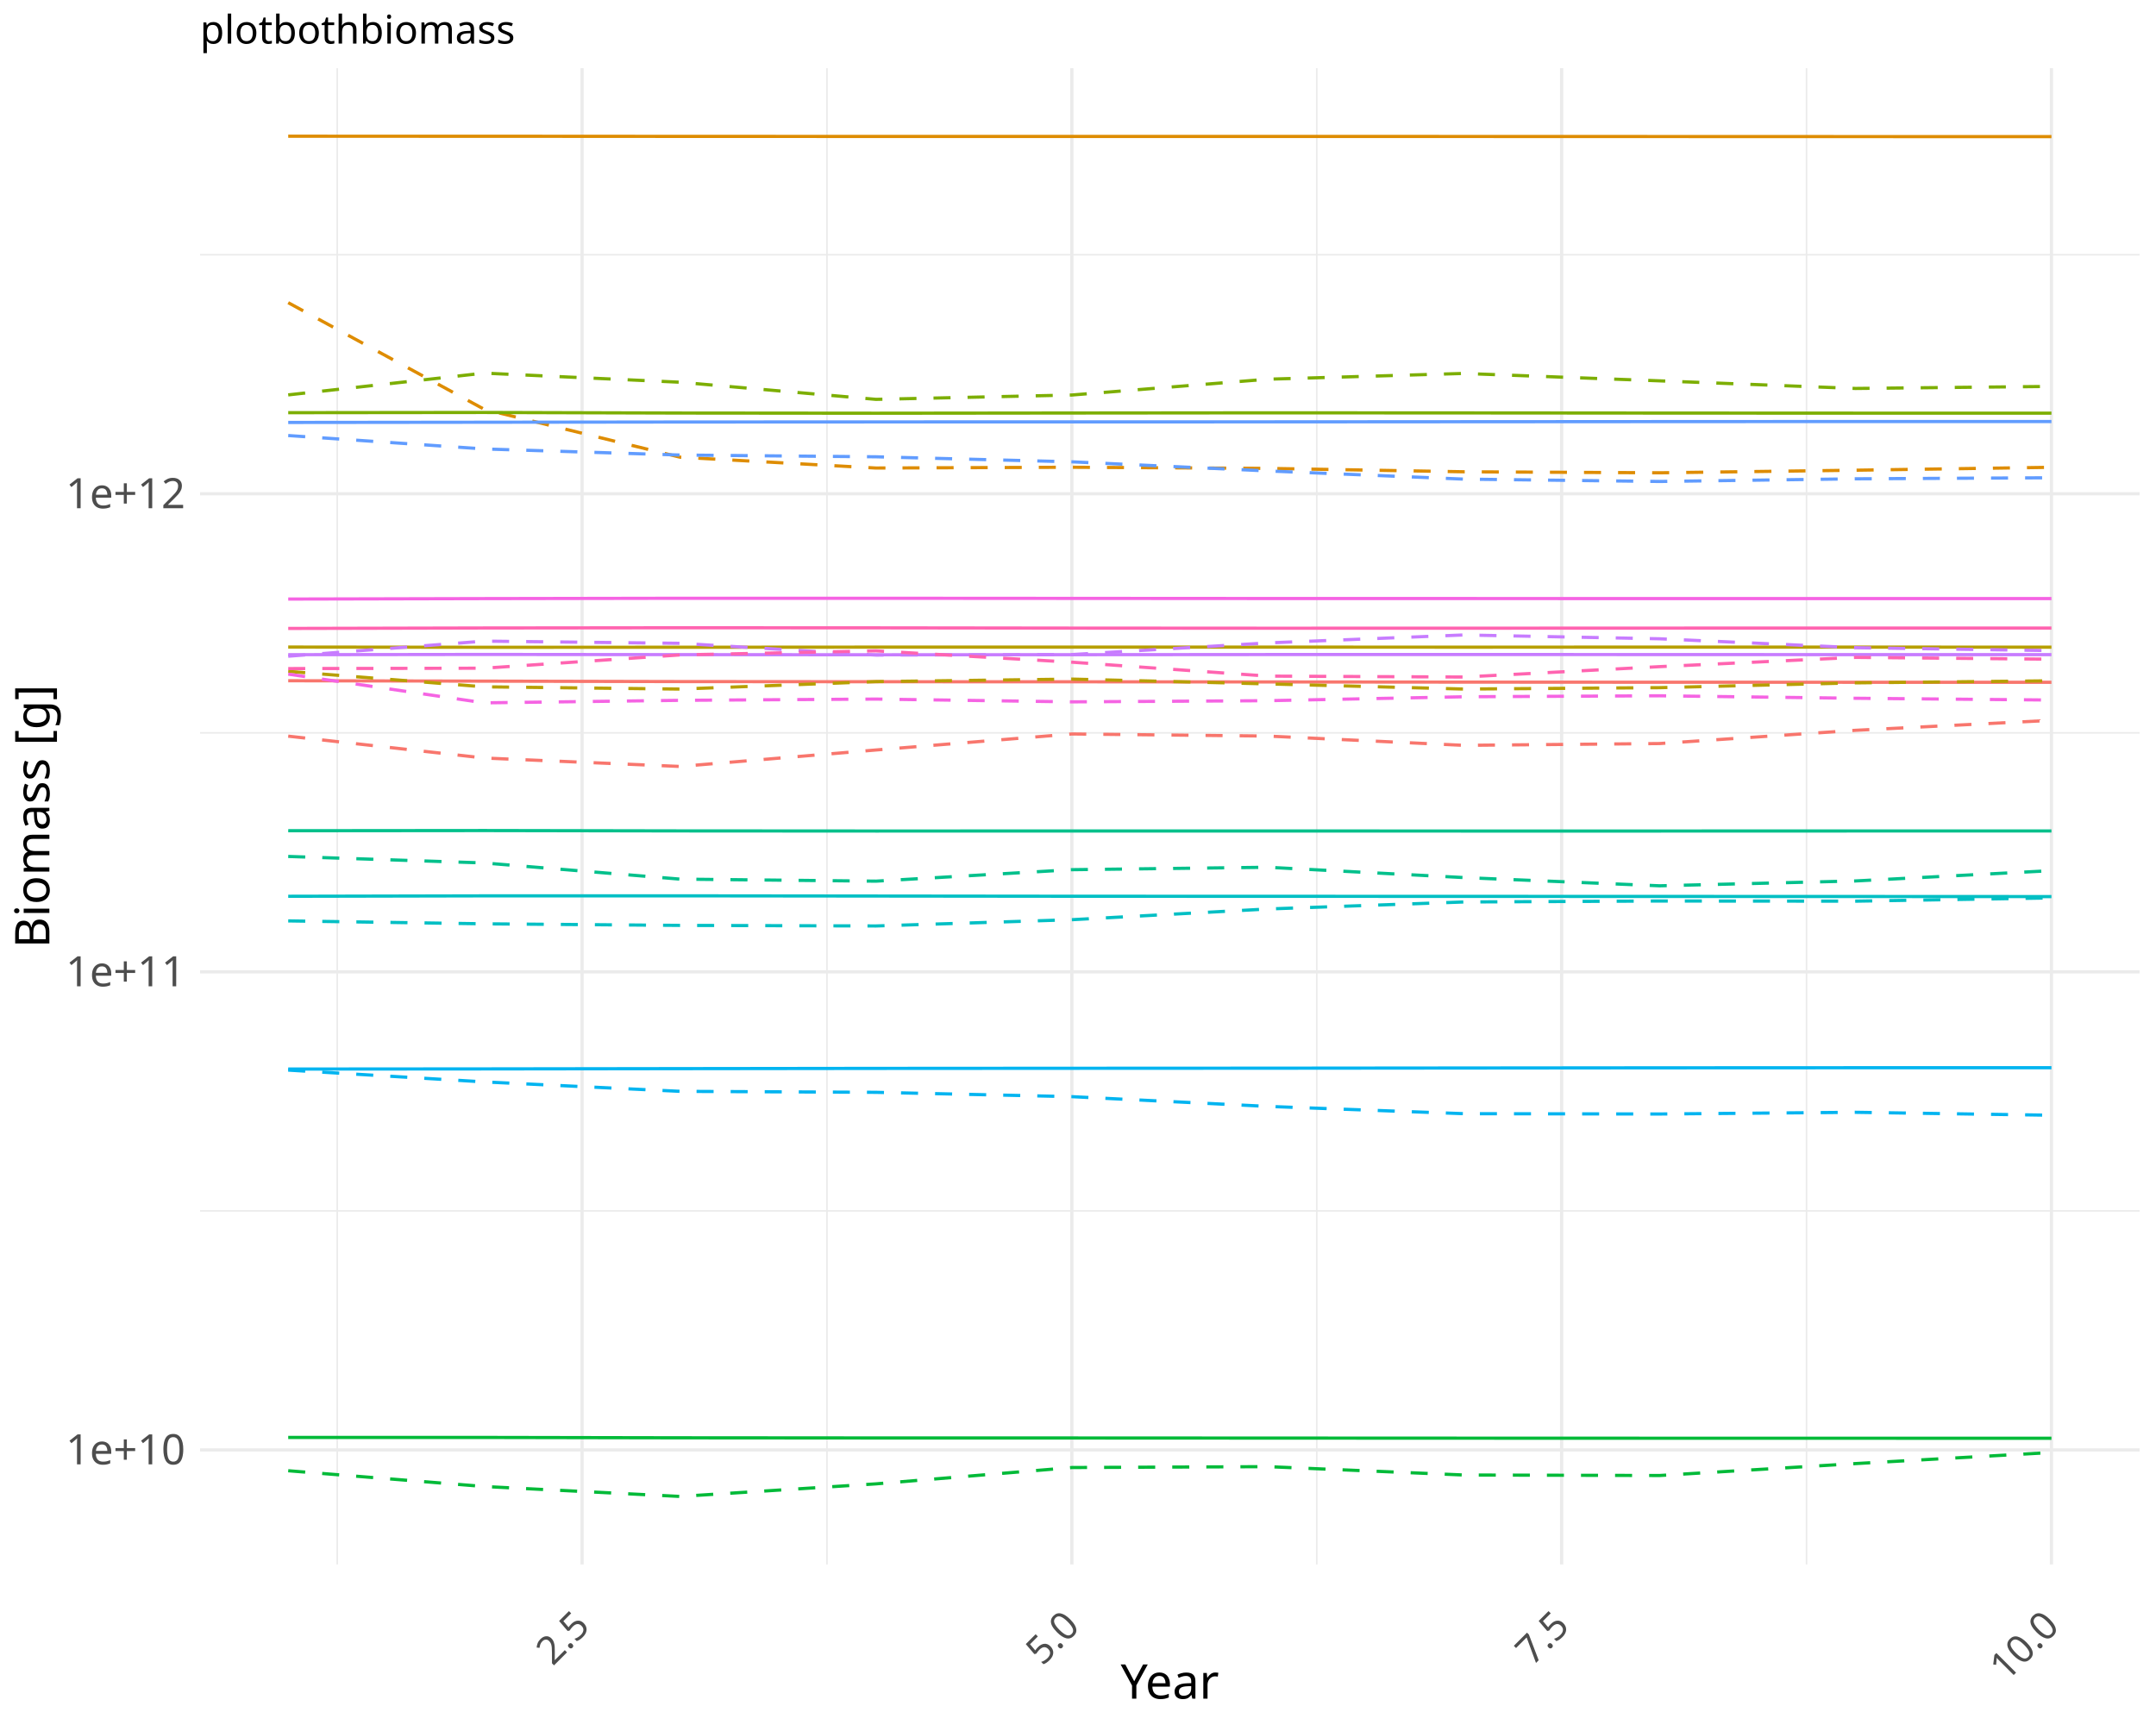
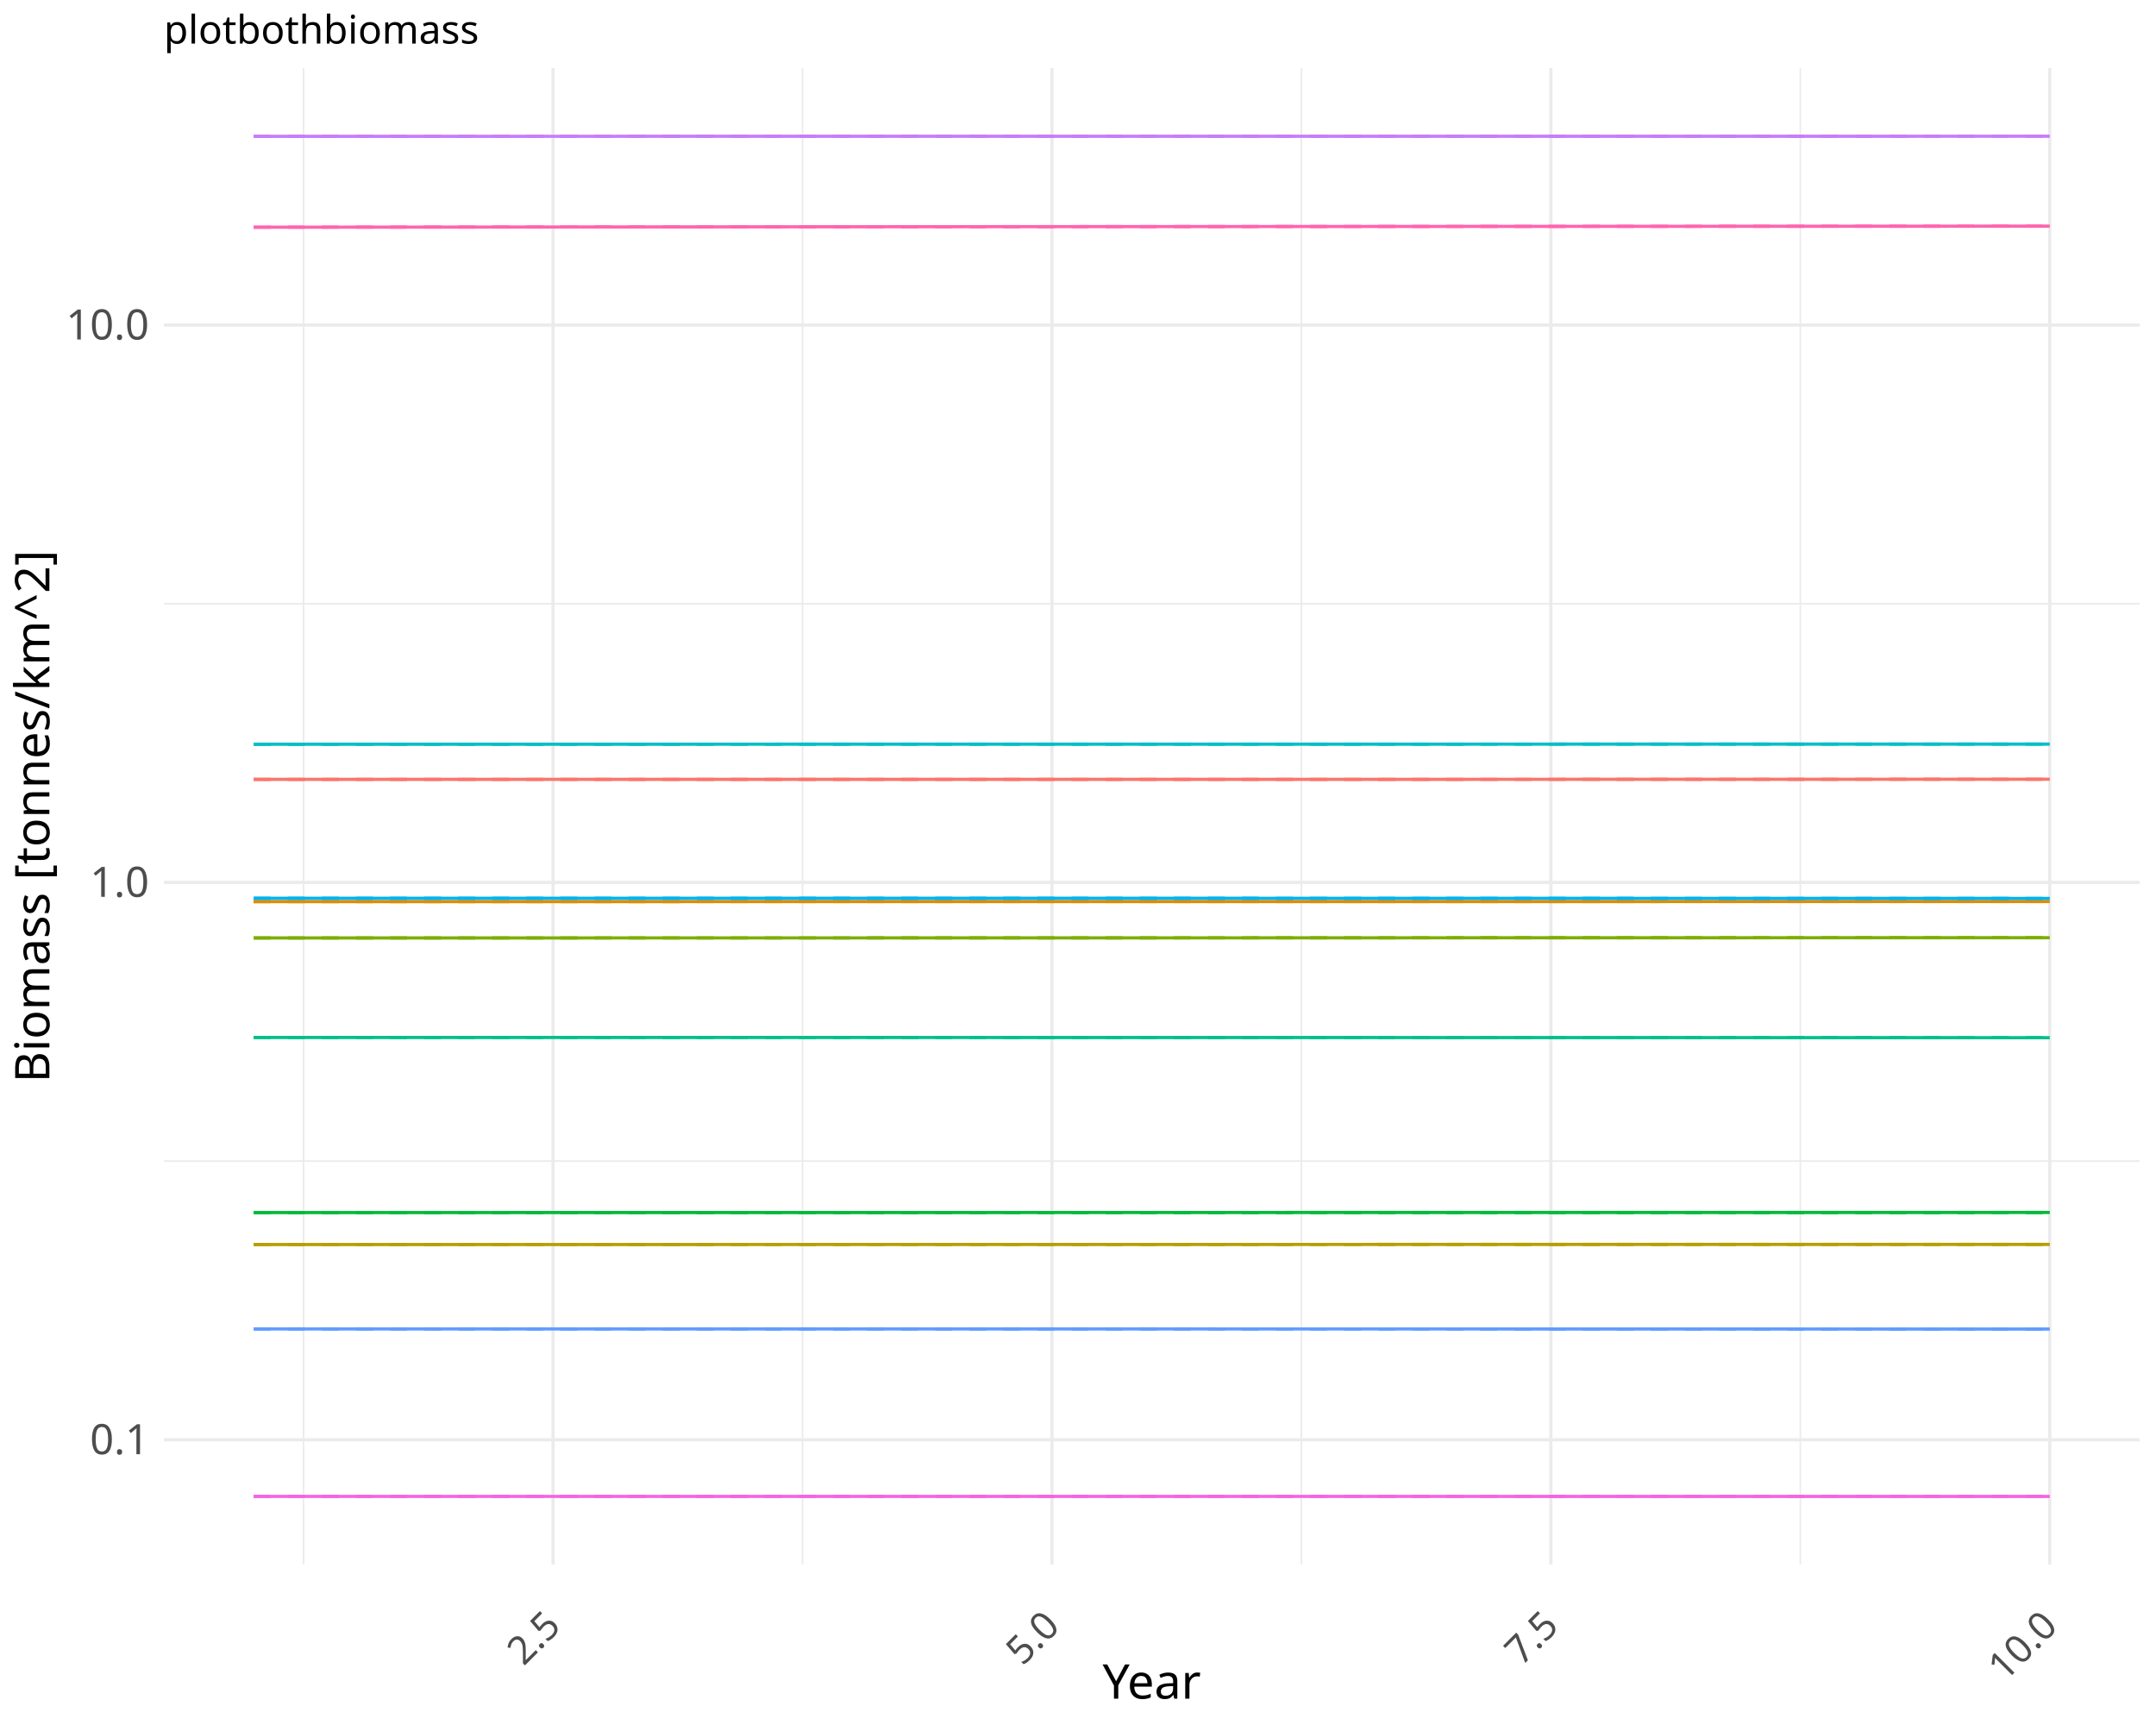
<svg xmlns="http://www.w3.org/2000/svg" class="svglite" data-engine-version="2.0" width="720.00pt" height="576.00pt" viewBox="0 0 720.00 576.00">
  <defs>
    <style type="text/css">
    .svglite line, .svglite polyline, .svglite polygon, .svglite path, .svglite rect, .svglite circle {
      fill: none;
      stroke: #000000;
      stroke-linecap: round;
      stroke-linejoin: round;
      stroke-miterlimit: 10.00;
    }
  </style>
  </defs>
  <rect width="100%" height="100%" style="stroke: none; fill: #FFFFFF;" />
  <defs>
    <clipPath id="cpMC4wMHw3MjAuMDB8MC4wMHw1NzYuMDA=">
      <rect x="0.00" y="0.00" width="720.00" height="576.00" />
    </clipPath>
  </defs>
  <g clip-path="url(#cpMC4wMHw3MjAuMDB8MC4wMHw1NzYuMDA=)">
    <rect x="0.00" y="0.00" width="720.00" height="576.00" style="stroke-width: 1.07; stroke: none; fill: #FFFFFF;" />
  </g>
  <defs>
-     <clipPath id="cpNjYuODF8NzE0LjUyfDIyLjc4fDUyMi4zOQ==">
-       <rect x="66.81" y="22.78" width="647.71" height="499.61" />
+     <clipPath id="cpNTQuNzN8NzE0LjUyfDIyLjc4fDUyMi4zOQ==">
+       <rect x="54.73" y="22.78" width="659.79" height="499.61" />
    </clipPath>
  </defs>
-   <g clip-path="url(#cpNjYuODF8NzE0LjUyfDIyLjc4fDUyMi4zOQ==)">
-     <polyline points="66.81,404.34 714.52,404.34 " style="stroke-width: 0.53; stroke: #EBEBEB; stroke-linecap: butt;" />
-     <polyline points="66.81,244.70 714.52,244.70 " style="stroke-width: 0.53; stroke: #EBEBEB; stroke-linecap: butt;" />
-     <polyline points="66.81,85.06 714.52,85.06 " style="stroke-width: 0.53; stroke: #EBEBEB; stroke-linecap: butt;" />
-     <polyline points="112.61,522.39 112.61,22.78 " style="stroke-width: 0.53; stroke: #EBEBEB; stroke-linecap: butt;" />
-     <polyline points="276.17,522.39 276.17,22.78 " style="stroke-width: 0.53; stroke: #EBEBEB; stroke-linecap: butt;" />
-     <polyline points="439.74,522.39 439.74,22.78 " style="stroke-width: 0.53; stroke: #EBEBEB; stroke-linecap: butt;" />
-     <polyline points="603.30,522.39 603.30,22.78 " style="stroke-width: 0.53; stroke: #EBEBEB; stroke-linecap: butt;" />
-     <polyline points="66.81,484.15 714.52,484.15 " style="stroke-width: 1.07; stroke: #EBEBEB; stroke-linecap: butt;" />
-     <polyline points="66.81,324.52 714.52,324.52 " style="stroke-width: 1.07; stroke: #EBEBEB; stroke-linecap: butt;" />
-     <polyline points="66.81,164.88 714.52,164.88 " style="stroke-width: 1.07; stroke: #EBEBEB; stroke-linecap: butt;" />
-     <polyline points="194.39,522.39 194.39,22.78 " style="stroke-width: 1.07; stroke: #EBEBEB; stroke-linecap: butt;" />
-     <polyline points="357.95,522.39 357.95,22.78 " style="stroke-width: 1.07; stroke: #EBEBEB; stroke-linecap: butt;" />
-     <polyline points="521.52,522.39 521.52,22.78 " style="stroke-width: 1.07; stroke: #EBEBEB; stroke-linecap: butt;" />
-     <polyline points="685.08,522.39 685.08,22.78 " style="stroke-width: 1.07; stroke: #EBEBEB; stroke-linecap: butt;" />
-     <polyline points="96.25,227.31 161.68,227.44 227.10,227.59 292.53,227.64 357.95,227.66 423.38,227.71 488.80,227.77 554.23,227.81 619.65,227.82 685.08,227.83 " style="stroke-width: 1.07; stroke: #F8766D; stroke-linecap: butt;" />
-     <polyline points="96.25,245.81 161.68,253.11 227.10,255.93 292.53,250.43 357.95,245.08 423.38,245.78 488.80,248.88 554.23,248.28 619.65,243.86 685.08,240.53 " style="stroke-width: 1.07; stroke: #F8766D; stroke-dasharray: 5.69,5.69; stroke-linecap: butt;" />
-     <polyline points="96.25,45.49 161.68,45.50 227.10,45.54 292.53,45.56 357.95,45.56 423.38,45.56 488.80,45.57 554.23,45.59 619.65,45.61 685.08,45.62 " style="stroke-width: 1.07; stroke: #DE8C00; stroke-linecap: butt;" />
-     <polyline points="96.25,101.07 161.68,136.66 227.10,152.66 292.53,156.28 357.95,156.02 423.38,156.40 488.80,157.53 554.23,157.87 619.65,157.01 685.08,156.04 " style="stroke-width: 1.07; stroke: #DE8C00; stroke-dasharray: 5.69,5.69; stroke-linecap: butt;" />
-     <polyline points="96.25,216.06 161.68,216.13 227.10,216.12 292.53,216.08 357.95,216.07 423.38,216.08 488.80,216.09 554.23,216.08 619.65,216.08 685.08,216.09 " style="stroke-width: 1.07; stroke: #B79F00; stroke-linecap: butt;" />
-     <polyline points="96.25,224.18 161.68,229.34 227.10,230.09 292.53,227.60 357.95,226.76 423.38,228.36 488.80,230.08 554.23,229.62 619.65,228.01 685.08,227.33 " style="stroke-width: 1.07; stroke: #B79F00; stroke-dasharray: 5.69,5.69; stroke-linecap: butt;" />
-     <polyline points="96.25,137.80 161.68,137.73 227.10,137.92 292.53,137.98 357.95,137.91 423.38,137.85 488.80,137.88 554.23,137.93 619.65,137.96 685.08,137.96 " style="stroke-width: 1.07; stroke: #7CAE00; stroke-linecap: butt;" />
-     <polyline points="96.25,131.86 161.68,124.59 227.10,127.63 292.53,133.35 357.95,131.90 423.38,126.62 488.80,124.70 554.23,127.17 619.65,129.71 685.08,129.03 " style="stroke-width: 1.07; stroke: #7CAE00; stroke-dasharray: 5.69,5.69; stroke-linecap: butt;" />
-     <polyline points="96.25,479.98 161.68,479.98 227.10,480.10 292.53,480.15 357.95,480.16 423.38,480.19 488.80,480.22 554.23,480.24 619.65,480.24 685.08,480.25 " style="stroke-width: 1.07; stroke: #00BA38; stroke-linecap: butt;" />
-     <polyline points="96.25,491.10 161.68,496.36 227.10,499.68 292.53,495.48 357.95,490.03 423.38,489.73 488.80,492.52 554.23,492.69 619.65,488.71 685.08,485.01 " style="stroke-width: 1.07; stroke: #00BA38; stroke-dasharray: 5.69,5.69; stroke-linecap: butt;" />
-     <polyline points="96.25,277.39 161.68,277.33 227.10,277.45 292.53,277.49 357.95,277.48 423.38,277.48 488.80,277.49 554.23,277.49 619.65,277.47 685.08,277.47 " style="stroke-width: 1.07; stroke: #00C08B; stroke-linecap: butt;" />
-     <polyline points="96.25,285.98 161.68,288.15 227.10,293.55 292.53,294.23 357.95,290.40 423.38,289.59 488.80,293.03 554.23,295.78 619.65,294.16 685.08,290.72 " style="stroke-width: 1.07; stroke: #00C08B; stroke-dasharray: 5.69,5.69; stroke-linecap: butt;" />
-     <polyline points="96.25,299.28 161.68,299.14 227.10,299.13 292.53,299.20 357.95,299.27 423.38,299.29 488.80,299.31 554.23,299.33 619.65,299.35 685.08,299.38 " style="stroke-width: 1.07; stroke: #00BFC4; stroke-linecap: butt;" />
-     <polyline points="96.25,307.50 161.68,308.47 227.10,309.00 292.53,309.19 357.95,307.10 423.38,303.52 488.80,301.18 554.23,300.86 619.65,300.91 685.08,299.83 " style="stroke-width: 1.07; stroke: #00BFC4; stroke-dasharray: 5.69,5.69; stroke-linecap: butt;" />
-     <polyline points="96.25,356.97 161.68,356.92 227.10,356.83 292.53,356.75 357.95,356.71 423.38,356.68 488.80,356.62 554.23,356.56 619.65,356.53 685.08,356.52 " style="stroke-width: 1.07; stroke: #00B4F0; stroke-linecap: butt;" />
-     <polyline points="96.25,357.32 161.68,361.26 227.10,364.41 292.53,364.74 357.95,366.19 423.38,369.44 488.80,371.87 554.23,371.98 619.65,371.41 685.08,372.39 " style="stroke-width: 1.07; stroke: #00B4F0; stroke-dasharray: 5.69,5.69; stroke-linecap: butt;" />
-     <polyline points="96.25,141.06 161.68,140.99 227.10,140.91 292.53,140.88 357.95,140.87 423.38,140.86 488.80,140.82 554.23,140.78 619.65,140.75 685.08,140.75 " style="stroke-width: 1.07; stroke: #619CFF; stroke-linecap: butt;" />
-     <polyline points="96.25,145.43 161.68,149.91 227.10,151.94 292.53,152.53 357.95,154.21 423.38,157.25 488.80,159.98 554.23,160.77 619.65,159.88 685.08,159.53 " style="stroke-width: 1.07; stroke: #619CFF; stroke-dasharray: 5.69,5.69; stroke-linecap: butt;" />
-     <polyline points="96.25,218.61 161.68,218.53 227.10,218.59 292.53,218.64 357.95,218.61 423.38,218.56 488.80,218.55 554.23,218.57 619.65,218.59 685.08,218.59 " style="stroke-width: 1.07; stroke: #C77CFF; stroke-linecap: butt;" />
-     <polyline points="96.25,219.12 161.68,214.08 227.10,214.81 292.53,218.74 357.95,218.57 423.38,214.68 488.80,212.02 554.23,213.30 619.65,216.27 685.08,217.25 " style="stroke-width: 1.07; stroke: #C77CFF; stroke-dasharray: 5.69,5.69; stroke-linecap: butt;" />
-     <polyline points="96.25,200.03 161.68,199.88 227.10,199.77 292.53,199.77 357.95,199.81 423.38,199.85 488.80,199.86 554.23,199.87 619.65,199.87 685.08,199.87 " style="stroke-width: 1.07; stroke: #F564E3; stroke-linecap: butt;" />
-     <polyline points="96.25,225.10 161.68,234.69 227.10,233.85 292.53,233.43 357.95,234.36 423.38,233.97 488.80,232.66 554.23,232.33 619.65,233.16 685.08,233.75 " style="stroke-width: 1.07; stroke: #F564E3; stroke-dasharray: 5.69,5.69; stroke-linecap: butt;" />
-     <polyline points="96.25,209.84 161.68,209.69 227.10,209.62 292.53,209.65 357.95,209.73 423.38,209.77 488.80,209.76 554.23,209.73 619.65,209.72 685.08,209.72 " style="stroke-width: 1.07; stroke: #FF64B0; stroke-linecap: butt;" />
-     <polyline points="96.25,223.25 161.68,223.12 227.10,218.69 292.53,217.33 357.95,221.11 423.38,225.76 488.80,226.07 554.23,222.60 619.65,219.51 685.08,220.11 " style="stroke-width: 1.07; stroke: #FF64B0; stroke-dasharray: 5.69,5.69; stroke-linecap: butt;" />
+   <g clip-path="url(#cpNTQuNzN8NzE0LjUyfDIyLjc4fDUyMi4zOQ==)">
+     <polyline points="54.73,387.71 714.52,387.71 " style="stroke-width: 0.53; stroke: #EBEBEB; stroke-linecap: butt;" />
+     <polyline points="54.73,201.60 714.52,201.60 " style="stroke-width: 0.53; stroke: #EBEBEB; stroke-linecap: butt;" />
+     <polyline points="101.38,522.39 101.38,22.78 " style="stroke-width: 0.53; stroke: #EBEBEB; stroke-linecap: butt;" />
+     <polyline points="268.00,522.39 268.00,22.78 " style="stroke-width: 0.53; stroke: #EBEBEB; stroke-linecap: butt;" />
+     <polyline points="434.61,522.39 434.61,22.78 " style="stroke-width: 0.53; stroke: #EBEBEB; stroke-linecap: butt;" />
+     <polyline points="601.22,522.39 601.22,22.78 " style="stroke-width: 0.53; stroke: #EBEBEB; stroke-linecap: butt;" />
+     <polyline points="54.73,480.76 714.52,480.76 " style="stroke-width: 1.07; stroke: #EBEBEB; stroke-linecap: butt;" />
+     <polyline points="54.73,294.65 714.52,294.65 " style="stroke-width: 1.07; stroke: #EBEBEB; stroke-linecap: butt;" />
+     <polyline points="54.73,108.54 714.52,108.54 " style="stroke-width: 1.07; stroke: #EBEBEB; stroke-linecap: butt;" />
+     <polyline points="184.69,522.39 184.69,22.78 " style="stroke-width: 1.07; stroke: #EBEBEB; stroke-linecap: butt;" />
+     <polyline points="351.30,522.39 351.30,22.78 " style="stroke-width: 1.07; stroke: #EBEBEB; stroke-linecap: butt;" />
+     <polyline points="517.92,522.39 517.92,22.78 " style="stroke-width: 1.07; stroke: #EBEBEB; stroke-linecap: butt;" />
+     <polyline points="684.53,522.39 684.53,22.78 " style="stroke-width: 1.07; stroke: #EBEBEB; stroke-linecap: butt;" />
+     <polyline points="84.72,260.24 151.37,260.24 218.01,260.24 284.66,260.24 351.30,260.24 417.95,260.24 484.59,260.23 551.24,260.22 617.89,260.21 684.53,260.19 " style="stroke-width: 1.07; stroke: #F8766D; stroke-linecap: butt;" />
+     <polyline points="84.72,260.24 151.37,260.24 218.01,260.24 284.66,260.24 351.30,260.24 417.95,260.24 484.59,260.23 551.24,260.22 617.89,260.21 684.53,260.19 " style="stroke-width: 1.07; stroke: #F8766D; stroke-dasharray: 5.69,5.69; stroke-linecap: butt;" />
+     <polyline points="84.72,301.05 151.37,301.05 218.01,301.05 284.66,301.04 351.30,301.04 417.95,301.03 484.59,301.03 551.24,301.03 617.89,301.02 684.53,301.02 " style="stroke-width: 1.07; stroke: #DE8C00; stroke-linecap: butt;" />
+     <polyline points="84.72,301.05 151.37,301.05 218.01,301.05 284.66,301.04 351.30,301.04 417.95,301.03 484.59,301.03 551.24,301.03 617.89,301.02 684.53,301.02 " style="stroke-width: 1.07; stroke: #DE8C00; stroke-dasharray: 5.69,5.69; stroke-linecap: butt;" />
+     <polyline points="84.72,415.57 151.37,415.57 218.01,415.56 284.66,415.55 351.30,415.54 417.95,415.54 484.59,415.53 551.24,415.53 617.89,415.53 684.53,415.53 " style="stroke-width: 1.07; stroke: #B79F00; stroke-linecap: butt;" />
+     <polyline points="84.72,415.57 151.37,415.57 218.01,415.56 284.66,415.55 351.30,415.54 417.95,415.54 484.59,415.53 551.24,415.53 617.89,415.53 684.53,415.53 " style="stroke-width: 1.07; stroke: #B79F00; stroke-dasharray: 5.69,5.69; stroke-linecap: butt;" />
+     <polyline points="84.72,313.19 151.37,313.19 218.01,313.18 284.66,313.18 351.30,313.17 417.95,313.16 484.59,313.14 551.24,313.13 617.89,313.12 684.53,313.11 " style="stroke-width: 1.07; stroke: #7CAE00; stroke-linecap: butt;" />
+     <polyline points="84.72,313.19 151.37,313.19 218.01,313.18 284.66,313.18 351.30,313.17 417.95,313.16 484.59,313.14 551.24,313.13 617.89,313.12 684.53,313.11 " style="stroke-width: 1.07; stroke: #7CAE00; stroke-dasharray: 5.69,5.69; stroke-linecap: butt;" />
+     <polyline points="84.72,404.90 151.37,404.90 218.01,404.89 284.66,404.89 351.30,404.88 417.95,404.88 484.59,404.87 551.24,404.87 617.89,404.87 684.53,404.86 " style="stroke-width: 1.07; stroke: #00BA38; stroke-linecap: butt;" />
+     <polyline points="84.72,404.90 151.37,404.90 218.01,404.89 284.66,404.89 351.30,404.88 417.95,404.88 484.59,404.87 551.24,404.87 617.89,404.87 684.53,404.86 " style="stroke-width: 1.07; stroke: #00BA38; stroke-dasharray: 5.69,5.69; stroke-linecap: butt;" />
+     <polyline points="84.72,346.43 151.37,346.43 218.01,346.43 284.66,346.43 351.30,346.44 417.95,346.44 484.59,346.46 551.24,346.47 617.89,346.48 684.53,346.50 " style="stroke-width: 1.07; stroke: #00C08B; stroke-linecap: butt;" />
+     <polyline points="84.72,346.43 151.37,346.43 218.01,346.43 284.66,346.43 351.30,346.44 417.95,346.44 484.59,346.46 551.24,346.47 617.89,346.48 684.53,346.50 " style="stroke-width: 1.07; stroke: #00C08B; stroke-dasharray: 5.69,5.69; stroke-linecap: butt;" />
+     <polyline points="84.72,248.50 151.37,248.50 218.01,248.50 284.66,248.49 351.30,248.49 417.95,248.48 484.59,248.48 551.24,248.47 617.89,248.47 684.53,248.46 " style="stroke-width: 1.07; stroke: #00BFC4; stroke-linecap: butt;" />
+     <polyline points="84.72,248.50 151.37,248.50 218.01,248.50 284.66,248.49 351.30,248.49 417.95,248.48 484.59,248.48 551.24,248.47 617.89,248.47 684.53,248.46 " style="stroke-width: 1.07; stroke: #00BFC4; stroke-dasharray: 5.69,5.69; stroke-linecap: butt;" />
+     <polyline points="84.72,299.95 151.37,299.95 218.01,299.95 284.66,299.95 351.30,299.95 417.95,299.95 484.59,299.96 551.24,299.97 617.89,299.98 684.53,299.99 " style="stroke-width: 1.07; stroke: #00B4F0; stroke-linecap: butt;" />
+     <polyline points="84.72,299.95 151.37,299.95 218.01,299.95 284.66,299.95 351.30,299.95 417.95,299.95 484.59,299.96 551.24,299.97 617.89,299.98 684.53,299.99 " style="stroke-width: 1.07; stroke: #00B4F0; stroke-dasharray: 5.69,5.69; stroke-linecap: butt;" />
+     <polyline points="84.72,443.75 151.37,443.75 218.01,443.75 284.66,443.75 351.30,443.75 417.95,443.76 484.59,443.76 551.24,443.77 617.89,443.78 684.53,443.79 " style="stroke-width: 1.07; stroke: #619CFF; stroke-linecap: butt;" />
+     <polyline points="84.72,443.75 151.37,443.75 218.01,443.75 284.66,443.75 351.30,443.75 417.95,443.76 484.59,443.76 551.24,443.77 617.89,443.78 684.53,443.79 " style="stroke-width: 1.07; stroke: #619CFF; stroke-dasharray: 5.69,5.69; stroke-linecap: butt;" />
+     <polyline points="84.72,45.52 151.37,45.52 218.01,45.51 284.66,45.51 351.30,45.51 417.95,45.50 484.59,45.50 551.24,45.50 617.89,45.50 684.53,45.49 " style="stroke-width: 1.07; stroke: #C77CFF; stroke-linecap: butt;" />
+     <polyline points="84.72,45.52 151.37,45.52 218.01,45.51 284.66,45.51 351.30,45.51 417.95,45.50 484.59,45.50 551.24,45.50 617.89,45.50 684.53,45.49 " style="stroke-width: 1.07; stroke: #C77CFF; stroke-dasharray: 5.69,5.69; stroke-linecap: butt;" />
+     <polyline points="84.72,499.67 151.37,499.67 218.01,499.67 284.66,499.67 351.30,499.67 417.95,499.67 484.59,499.67 551.24,499.68 617.89,499.68 684.53,499.68 " style="stroke-width: 1.07; stroke: #F564E3; stroke-linecap: butt;" />
+     <polyline points="84.72,499.67 151.37,499.67 218.01,499.67 284.66,499.67 351.30,499.67 417.95,499.67 484.59,499.67 551.24,499.68 617.89,499.68 684.53,499.68 " style="stroke-width: 1.07; stroke: #F564E3; stroke-dasharray: 5.69,5.69; stroke-linecap: butt;" />
+     <polyline points="84.72,75.87 151.37,75.82 218.01,75.77 284.66,75.72 351.30,75.68 417.95,75.64 484.59,75.60 551.24,75.57 617.89,75.54 684.53,75.51 " style="stroke-width: 1.07; stroke: #FF64B0; stroke-linecap: butt;" />
+     <polyline points="84.72,75.87 151.37,75.82 218.01,75.77 284.66,75.72 351.30,75.68 417.95,75.64 484.59,75.60 551.24,75.57 617.89,75.54 684.53,75.51 " style="stroke-width: 1.07; stroke: #FF64B0; stroke-dasharray: 5.69,5.69; stroke-linecap: butt;" />
  </g>
  <g clip-path="url(#cpMC4wMHw3MjAuMDB8MC4wMHw1NzYuMDA=)">
-     <text x="61.88" y="488.97" text-anchor="end" style="font-size: 14.00px; fill: #4D4D4D; font-family: sans;" textLength="39.33px" lengthAdjust="spacingAndGlyphs">1e+10</text>
-     <text x="61.88" y="329.33" text-anchor="end" style="font-size: 14.00px; fill: #4D4D4D; font-family: sans;" textLength="39.33px" lengthAdjust="spacingAndGlyphs">1e+11</text>
-     <text x="61.88" y="169.70" text-anchor="end" style="font-size: 14.00px; fill: #4D4D4D; font-family: sans;" textLength="39.33px" lengthAdjust="spacingAndGlyphs">1e+12</text>
-     <text transform="translate(197.55,543.55) rotate(-45)" text-anchor="end" style="font-size: 13.00px; fill: #4D4D4D; font-family: sans;" textLength="18.07px" lengthAdjust="spacingAndGlyphs">2.5</text>
-     <text transform="translate(361.12,543.55) rotate(-45)" text-anchor="end" style="font-size: 13.00px; fill: #4D4D4D; font-family: sans;" textLength="18.07px" lengthAdjust="spacingAndGlyphs">5.0</text>
-     <text transform="translate(524.68,543.55) rotate(-45)" text-anchor="end" style="font-size: 13.00px; fill: #4D4D4D; font-family: sans;" textLength="18.07px" lengthAdjust="spacingAndGlyphs">7.5</text>
-     <text transform="translate(688.24,543.55) rotate(-45)" text-anchor="end" style="font-size: 13.00px; fill: #4D4D4D; font-family: sans;" textLength="25.30px" lengthAdjust="spacingAndGlyphs">10.0</text>
-     <text x="390.67" y="567.20" text-anchor="middle" style="font-size: 16.00px; font-family: sans;" textLength="33.80px" lengthAdjust="spacingAndGlyphs">Year</text>
-     <text transform="translate(16.49,272.59) rotate(-90)" text-anchor="middle" style="font-size: 16.00px; font-family: sans;" textLength="83.61px" lengthAdjust="spacingAndGlyphs">Biomass [g]</text>
-     <text x="66.81" y="14.56" style="font-size: 13.20px; font-family: sans;" textLength="96.14px" lengthAdjust="spacingAndGlyphs">plotbothbiomass</text>
+     <text x="49.80" y="485.58" text-anchor="end" style="font-size: 14.00px; fill: #4D4D4D; font-family: sans;" textLength="19.46px" lengthAdjust="spacingAndGlyphs">0.1</text>
+     <text x="49.80" y="299.47" text-anchor="end" style="font-size: 14.00px; fill: #4D4D4D; font-family: sans;" textLength="19.46px" lengthAdjust="spacingAndGlyphs">1.0</text>
+     <text x="49.80" y="113.36" text-anchor="end" style="font-size: 14.00px; fill: #4D4D4D; font-family: sans;" textLength="27.25px" lengthAdjust="spacingAndGlyphs">10.0</text>
+     <text transform="translate(187.85,543.55) rotate(-45)" text-anchor="end" style="font-size: 13.00px; fill: #4D4D4D; font-family: sans;" textLength="18.07px" lengthAdjust="spacingAndGlyphs">2.5</text>
+     <text transform="translate(354.47,543.55) rotate(-45)" text-anchor="end" style="font-size: 13.00px; fill: #4D4D4D; font-family: sans;" textLength="18.07px" lengthAdjust="spacingAndGlyphs">5.0</text>
+     <text transform="translate(521.08,543.55) rotate(-45)" text-anchor="end" style="font-size: 13.00px; fill: #4D4D4D; font-family: sans;" textLength="18.07px" lengthAdjust="spacingAndGlyphs">7.5</text>
+     <text transform="translate(687.69,543.55) rotate(-45)" text-anchor="end" style="font-size: 13.00px; fill: #4D4D4D; font-family: sans;" textLength="25.30px" lengthAdjust="spacingAndGlyphs">10.0</text>
+     <text x="384.63" y="567.20" text-anchor="middle" style="font-size: 16.00px; font-family: sans;" textLength="33.80px" lengthAdjust="spacingAndGlyphs">Year</text>
+     <text transform="translate(16.49,272.59) rotate(-90)" text-anchor="middle" style="font-size: 16.00px; font-family: sans;" textLength="164.95px" lengthAdjust="spacingAndGlyphs">Biomass [tonnes/km^2]</text>
+     <text x="54.73" y="14.56" style="font-size: 13.20px; font-family: sans;" textLength="96.14px" lengthAdjust="spacingAndGlyphs">plotbothbiomass</text>
  </g>
</svg>
